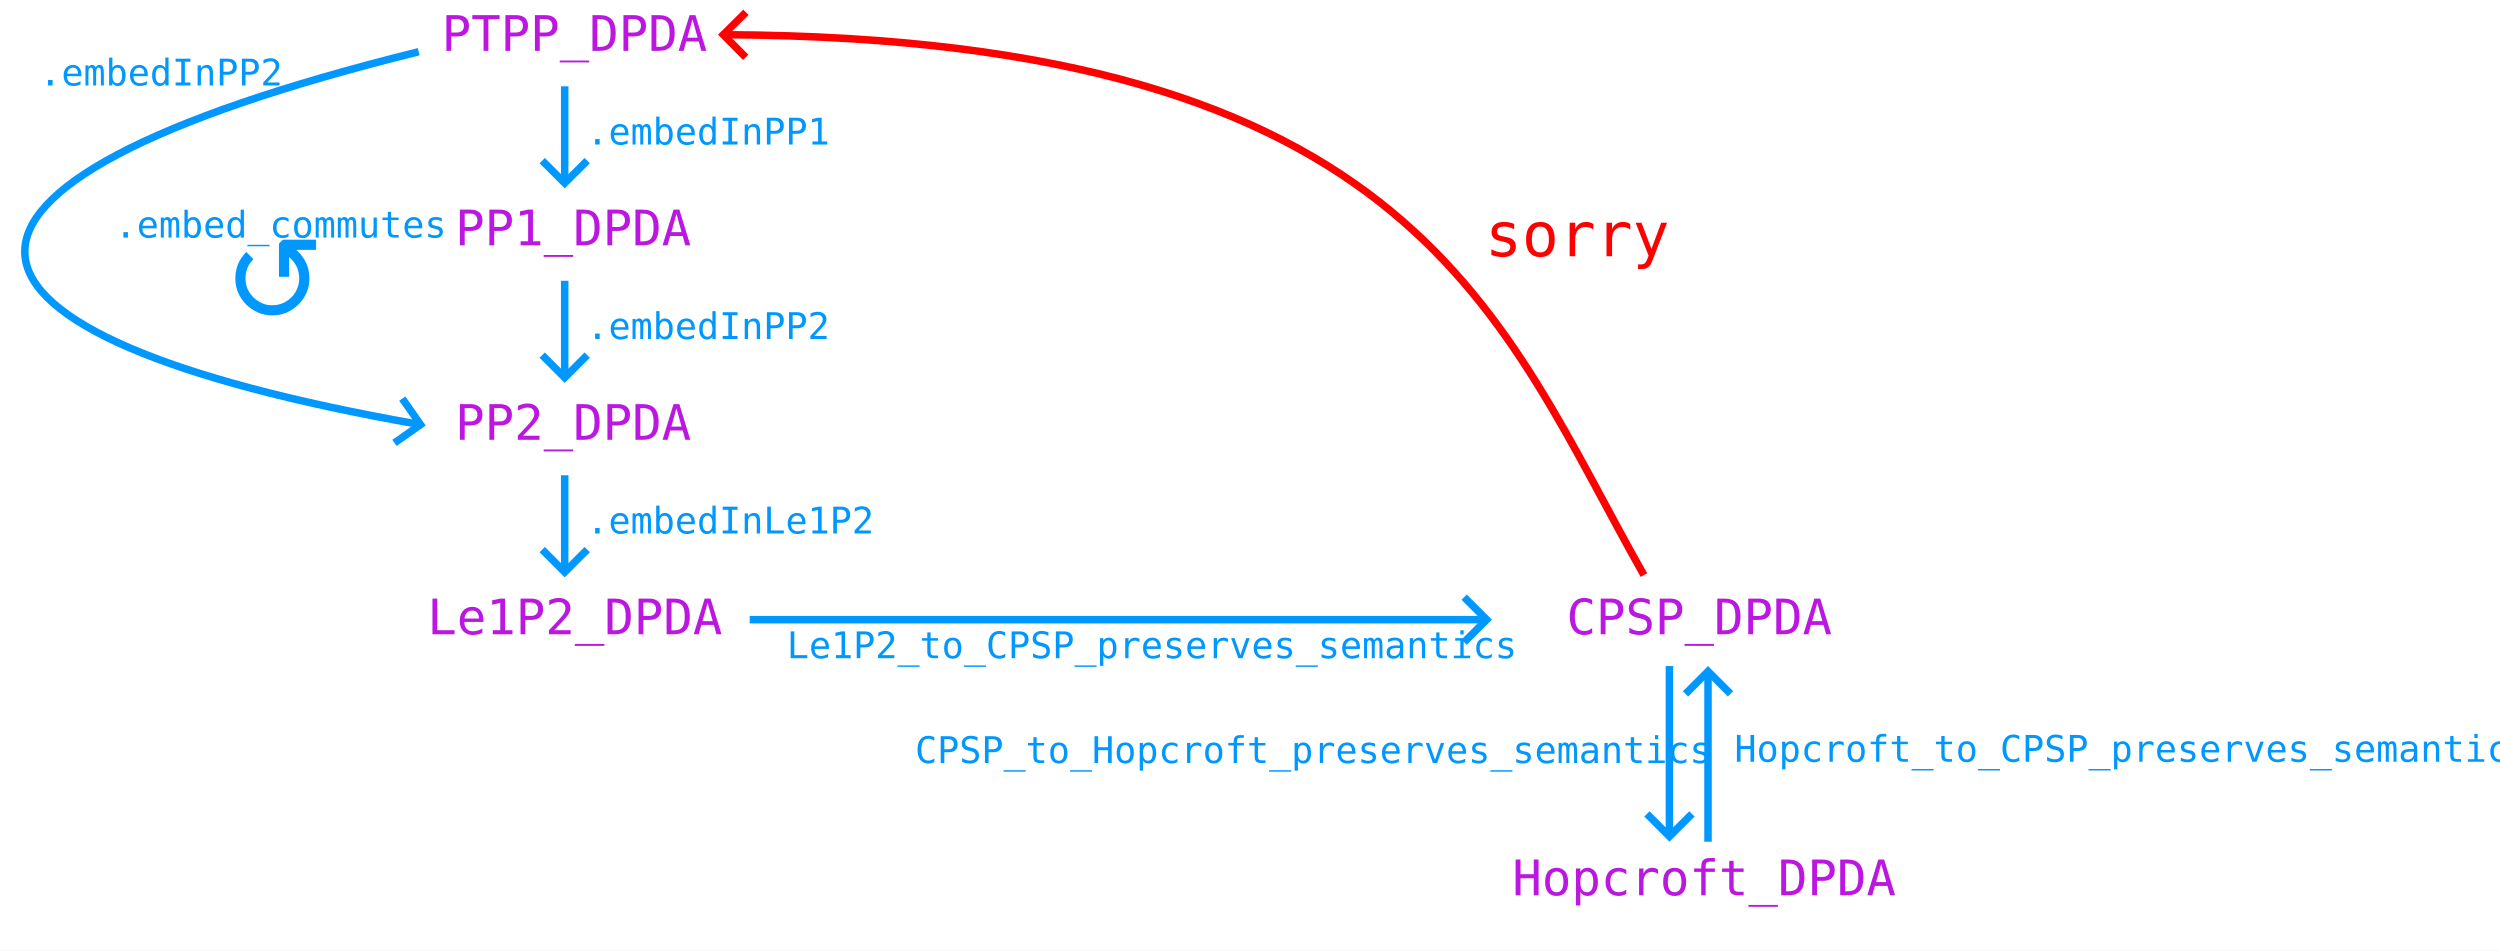
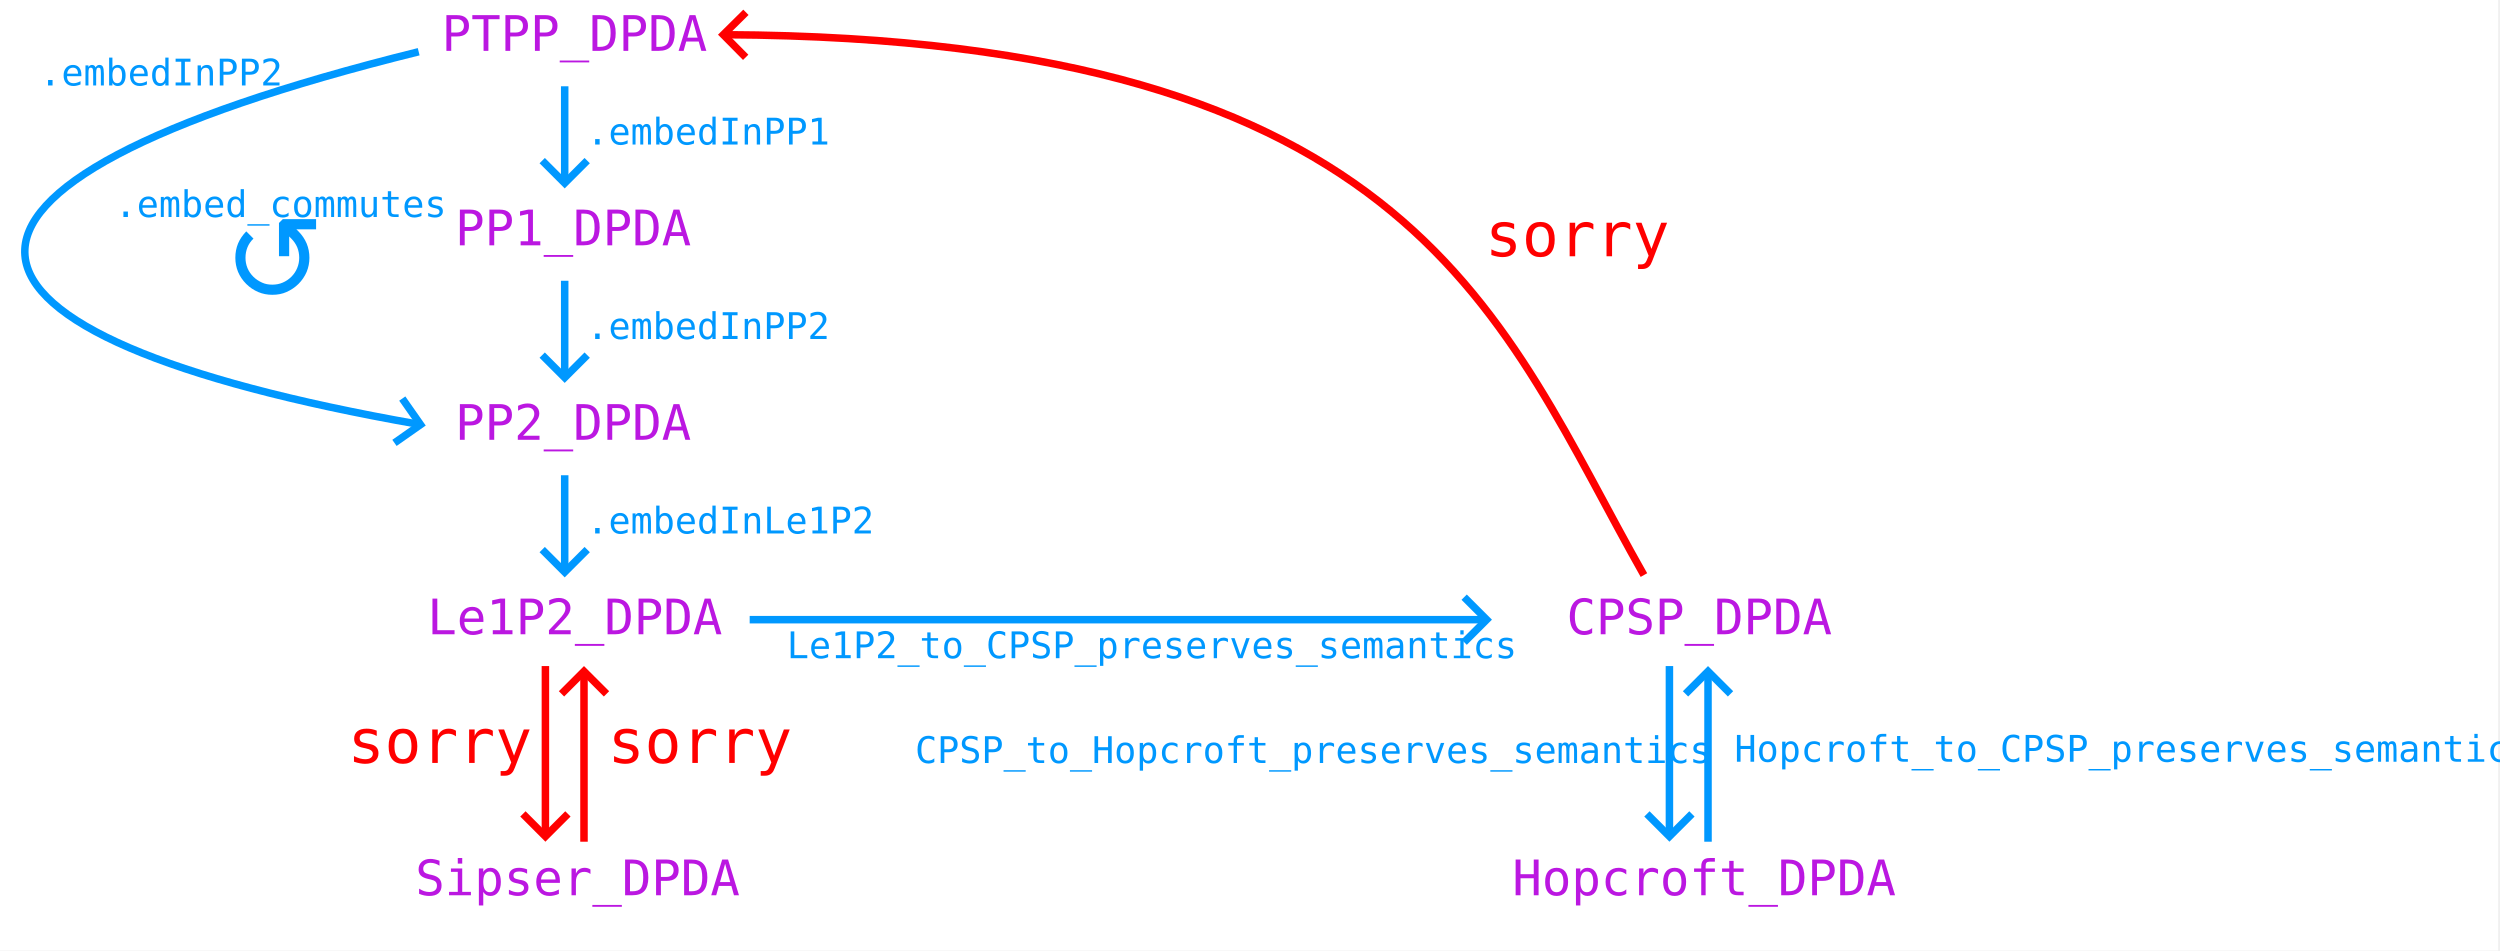
<svg xmlns="http://www.w3.org/2000/svg" width="719.854mm" height="273.688mm" viewBox="-120 0 719.854 273.688" version="1.1" id="svg1">
  <defs id="defs1">
    <marker style="overflow:visible" id="ArrowWide" refX="0" refY="0" orient="auto-start-reverse" markerWidth="1" markerHeight="1" viewBox="0 0 1 1" preserveAspectRatio="xMidYMid">
      <path style="fill:none;stroke:context-stroke;stroke-width:1;stroke-linecap:butt" d="M 3,-3 0,0 3,3" transform="rotate(180,0.125,0)" id="path2" />
    </marker>
  </defs>
  <g id="layer1">
-     <rect style="fill:#ffffff;fill-opacity:1;stroke:none;stroke-width:2.16;stroke-dasharray:none;stroke-opacity:1" id="rect15" width="719.854" height="273.688" x="-120" y="0" />
+     <rect style="fill:#ffffff;fill-opacity:1;stroke:none;stroke-width:2.16;stroke-dasharray:none;stroke-opacity:1" id="rect15" width="719.854" height="273.688" x="-120.543" y="0" />
    <text xml:space="preserve" style="font-size:14.111px;text-align:start;writing-mode:lr-tb;direction:ltr;text-anchor:start;fill:#bb17e1;fill-opacity:1;stroke-width:0.265" x="7.178" y="14.64" id="text1">
      <tspan id="tspan1" style="font-style:normal;font-variant:normal;font-weight:normal;font-stretch:normal;font-size:14.111px;font-family:Consolas;-inkscape-font-specification:Consolas;fill:#bb17e1;fill-opacity:1;stroke-width:0.265" x="7.178" y="14.64">PTPP_DPDA</tspan>
    </text>
    <text xml:space="preserve" style="font-size:14.111px;text-align:start;writing-mode:lr-tb;direction:ltr;text-anchor:start;fill:#bb17e1;fill-opacity:1;stroke-width:0.265" x="11.057" y="70.64" id="text2">
      <tspan id="tspan2" style="font-style:normal;font-variant:normal;font-weight:normal;font-stretch:normal;font-size:14.111px;font-family:Consolas;-inkscape-font-specification:Consolas;fill:#bb17e1;fill-opacity:1;stroke-width:0.265" x="11.057" y="70.64">PP1_DPDA</tspan>
    </text>
    <path style="fill:none;stroke:#0098ff;stroke-width:2.16;stroke-dasharray:none;stroke-opacity:1;marker-end:url(#ArrowWide)" d="M 42.6,24.844 V 52.188" id="path1" />
    <path style="fill:none;stroke:#0098ff;stroke-width:2.16;stroke-dasharray:none;stroke-opacity:1;marker-end:url(#ArrowWide)" d="M 42.6,80.844 V 108.188" id="path3" />
    <text xml:space="preserve" style="font-size:14.111px;text-align:start;writing-mode:lr-tb;direction:ltr;text-anchor:start;fill:#bb17e1;fill-opacity:1;stroke-width:0.265" x="11.057" y="126.64" id="text3">
      <tspan id="tspan3" style="font-style:normal;font-variant:normal;font-weight:normal;font-stretch:normal;font-size:14.111px;font-family:Consolas;-inkscape-font-specification:Consolas;fill:#bb17e1;fill-opacity:1;stroke-width:0.265" x="11.057" y="126.64">PP2_DPDA</tspan>
    </text>
    <path style="fill:none;stroke:#0098ff;stroke-width:2.16;stroke-dasharray:none;stroke-opacity:1;marker-end:url(#ArrowWide)" d="M 95.864,178.429 H 307.528" id="path4" />
    <path style="fill:none;stroke:#0098ff;stroke-width:2.16;stroke-dasharray:none;stroke-opacity:1;marker-end:url(#ArrowWide)" d="m 360.696,191.786 v 48.511" id="path5" />
    <path style="fill:none;stroke:#0098ff;stroke-width:2.16;stroke-dasharray:none;stroke-opacity:1;marker-end:url(#ArrowWide)" d="m 371.809,242.365 v -48.511" id="path6" />
    <text xml:space="preserve" style="font-size:14.111px;text-align:start;writing-mode:lr-tb;direction:ltr;text-anchor:start;fill:#bb17e1;fill-opacity:1;stroke-width:0.265" x="315.475" y="257.782" id="text6">
      <tspan id="tspan6" style="font-style:normal;font-variant:normal;font-weight:normal;font-stretch:normal;font-size:14.111px;font-family:Consolas;-inkscape-font-specification:Consolas;fill:#bb17e1;fill-opacity:1;stroke-width:0.265" x="315.475" y="257.782">Hopcroft_DPDA</tspan>
    </text>
    <text xml:space="preserve" style="font-size:10.583px;text-align:start;writing-mode:lr-tb;direction:ltr;text-anchor:start;fill:#0098ff;fill-opacity:1;stroke-width:0.265" x="48.834" y="41.612" id="text7">
      <tspan id="tspan7" style="font-style:normal;font-variant:normal;font-weight:normal;font-stretch:normal;font-size:10.583px;font-family:Consolas;-inkscape-font-specification:Consolas;fill:#0098ff;fill-opacity:1;stroke-width:0.265" x="48.834" y="41.612">.embedInPP1</tspan>
    </text>
    <text xml:space="preserve" style="font-size:10.583px;text-align:start;writing-mode:lr-tb;direction:ltr;text-anchor:start;fill:#0098ff;fill-opacity:1;stroke-width:0.265" x="48.835" y="97.612" id="text8">
      <tspan id="tspan8" style="font-style:normal;font-variant:normal;font-weight:normal;font-stretch:normal;font-size:10.583px;font-family:Consolas;-inkscape-font-specification:Consolas;fill:#0098ff;fill-opacity:1;stroke-width:0.265" x="48.835" y="97.612">.embedInPP2</tspan>
    </text>
    <path style="fill:none;stroke:#0098ff;stroke-width:2.16;stroke-dasharray:none;stroke-opacity:1;marker-end:url(#ArrowWide)" d="m 0.555,14.895 c -157.165,38.956 -145.148,81.742 0,107.28" id="path8" />
    <text xml:space="preserve" style="font-size:10.583px;text-align:start;writing-mode:lr-tb;direction:ltr;text-anchor:start;fill:#0098ff;fill-opacity:1;stroke-width:0.265" x="-108.694" y="24.611" id="text9">
      <tspan id="tspan9" style="font-style:normal;font-variant:normal;font-weight:normal;font-stretch:normal;font-size:10.583px;font-family:Consolas;-inkscape-font-specification:Consolas;fill:#0098ff;fill-opacity:1;stroke-width:0.265" x="-108.694" y="24.611">.embedInPP2</tspan>
    </text>
-     <text xml:space="preserve" style="font-size:35.278px;text-align:start;writing-mode:lr-tb;direction:ltr;text-anchor:start;fill:#0098ff;fill-opacity:1;stroke-width:0.265" x="-55.875" y="93.001" id="text10">
-       <tspan id="tspan10" style="font-style:normal;font-variant:normal;font-weight:normal;font-stretch:normal;font-size:35.278px;font-family:'メイリオ';-inkscape-font-specification:'メイリオ';fill:#0098ff;fill-opacity:1;stroke-width:0.265" x="-55.875" y="93.001">↺</tspan>
-     </text>
-     <text xml:space="preserve" style="font-size:10.583px;text-align:start;writing-mode:lr-tb;direction:ltr;text-anchor:start;fill:#0098ff;fill-opacity:1;stroke-width:0.265" x="-86.996" y="68.411" id="text11">
-       <tspan id="tspan11" style="font-style:normal;font-variant:normal;font-weight:normal;font-stretch:normal;font-size:10.583px;font-family:Consolas;-inkscape-font-specification:Consolas;fill:#0098ff;fill-opacity:1;stroke-width:0.265" x="-86.996" y="68.411">.embed_commutes</tspan>
-     </text>
+     <g id="g466" transform="translate(0,-5.926251)">
+       <text xml:space="preserve" style="font-size:35.278px;text-align:start;writing-mode:lr-tb;direction:ltr;text-anchor:start;fill:#0098ff;fill-opacity:1;stroke-width:0.265" x="-55.875" y="93.001" id="text10">
+         <tspan id="tspan10" style="font-style:normal;font-variant:normal;font-weight:normal;font-stretch:normal;font-size:35.278px;font-family:'メイリオ';-inkscape-font-specification:'メイリオ';fill:#0098ff;fill-opacity:1;stroke-width:0.265" x="-55.875" y="93.001">↺</tspan>
+       </text>
+       <text xml:space="preserve" style="font-size:10.583px;text-align:start;writing-mode:lr-tb;direction:ltr;text-anchor:start;fill:#0098ff;fill-opacity:1;stroke-width:0.265" x="-86.996" y="68.411" id="text11">
+         <tspan id="tspan11" style="font-style:normal;font-variant:normal;font-weight:normal;font-stretch:normal;font-size:10.583px;font-family:Consolas;-inkscape-font-specification:Consolas;fill:#0098ff;fill-opacity:1;stroke-width:0.265" x="-86.996" y="68.411">.embed_commutes</tspan>
+       </text>
+     </g>
    <path style="fill:none;stroke:#0098ff;stroke-width:2.16;stroke-dasharray:none;stroke-opacity:1;marker-end:url(#ArrowWide)" d="m 42.6,136.844 v 27.345" id="path11" />
    <text xml:space="preserve" style="font-size:14.111px;text-align:start;writing-mode:lr-tb;direction:ltr;text-anchor:start;fill:#bb17e1;fill-opacity:1;stroke-width:0.265" x="331.057" y="182.64" id="text4">
      <tspan id="tspan4" style="font-style:normal;font-variant:normal;font-weight:normal;font-stretch:normal;font-size:14.111px;font-family:Consolas;-inkscape-font-specification:Consolas;fill:#bb17e1;fill-opacity:1;stroke-width:0.265" x="331.057" y="182.64">CPSP_DPDA</tspan>
    </text>
    <text xml:space="preserve" style="font-size:14.111px;text-align:start;writing-mode:lr-tb;direction:ltr;text-anchor:start;fill:#bb17e1;fill-opacity:1;stroke-width:0.265" x="3.04" y="182.641" id="text12">
      <tspan id="tspan12" style="font-style:normal;font-variant:normal;font-weight:normal;font-stretch:normal;font-size:14.111px;font-family:Consolas;-inkscape-font-specification:Consolas;fill:#bb17e1;fill-opacity:1;stroke-width:0.265" x="3.04" y="182.641">Le1P2_DPDA</tspan>
    </text>
    <text xml:space="preserve" style="font-size:10.583px;text-align:start;writing-mode:lr-tb;direction:ltr;text-anchor:start;fill:#0098ff;fill-opacity:1;stroke-width:0.265" x="48.835" y="153.612" id="text13">
      <tspan id="tspan13" style="font-style:normal;font-variant:normal;font-weight:normal;font-stretch:normal;font-size:10.583px;font-family:Consolas;-inkscape-font-specification:Consolas;fill:#0098ff;fill-opacity:1;stroke-width:0.265" x="48.835" y="153.612">.embedInLe1P2</tspan>
    </text>
    <text xml:space="preserve" style="font-size:10.583px;text-align:start;writing-mode:lr-tb;direction:ltr;text-anchor:start;fill:#0098ff;fill-opacity:1;stroke-width:0.265" x="106.56" y="189.519" id="text14">
      <tspan id="tspan14" style="font-style:normal;font-variant:normal;font-weight:normal;font-stretch:normal;font-size:10.583px;font-family:Consolas;-inkscape-font-specification:Consolas;fill:#0098ff;fill-opacity:1;stroke-width:0.265" x="106.56" y="189.519">Le1P2_to_CPSP_preserves_semantics</tspan>
    </text>
    <text xml:space="preserve" style="font-size:10.583px;text-align:start;writing-mode:lr-tb;direction:ltr;text-anchor:start;fill:#0098ff;fill-opacity:1;stroke-width:0.265" x="143.481" y="219.698" id="text15">
      <tspan id="tspan15" style="font-style:normal;font-variant:normal;font-weight:normal;font-stretch:normal;font-size:10.583px;font-family:Consolas;-inkscape-font-specification:Consolas;fill:#0098ff;fill-opacity:1;stroke-width:0.265" x="143.481" y="219.698">CPSP_to_Hopcroft_preserves_semantics</tspan>
    </text>
    <text xml:space="preserve" style="font-size:10.583px;text-align:start;writing-mode:lr-tb;direction:ltr;text-anchor:start;fill:#0098ff;fill-opacity:1;stroke-width:0.265" x="379.428" y="219.337" id="text16">
      <tspan id="tspan16" style="font-style:normal;font-variant:normal;font-weight:normal;font-stretch:normal;font-size:10.583px;font-family:Consolas;-inkscape-font-specification:Consolas;fill:#0098ff;fill-opacity:1;stroke-width:0.265" x="379.428" y="219.337">Hopcroft_to_CPSP_preserves_semantics</tspan>
    </text>
    <path style="fill:none;stroke:#ff0000;stroke-width:2.16;stroke-dasharray:none;stroke-opacity:1;marker-end:url(#ArrowWide)" d="M 353.354,165.585 C 311.869,92.47 288.648,11.044 88.807,9.993" id="path16" />
    <text xml:space="preserve" style="font-size:17.639px;text-align:start;writing-mode:lr-tb;direction:ltr;text-anchor:start;fill:#ff0000;fill-opacity:1;stroke-width:0.265" x="307.605" y="73.782" id="text17">
      <tspan id="tspan17" style="font-style:normal;font-variant:normal;font-weight:normal;font-stretch:normal;font-size:17.639px;font-family:Consolas;-inkscape-font-specification:Consolas;fill:#ff0000;fill-opacity:1;stroke-width:0.265" x="307.605" y="73.782">sorry</tspan>
    </text>
+     <text xml:space="preserve" style="font-size:14.111px;text-align:start;writing-mode:lr-tb;direction:ltr;text-anchor:start;fill:#bb17e1;fill-opacity:1;stroke-width:0.265" x="-0.418" y="257.782" id="text288">
+       <tspan id="tspan286" style="font-style:normal;font-variant:normal;font-weight:normal;font-stretch:normal;font-size:14.111px;font-family:Consolas;-inkscape-font-specification:Consolas;fill:#bb17e1;fill-opacity:1;stroke-width:0.265" x="-0.418" y="257.782">Sipser_DPDA</tspan>
+     </text>
+     <g id="g344" transform="translate(-238.9852)" style="stroke:#ff0000">
+       <path style="fill:none;stroke:#ff0000;stroke-width:2.16;stroke-dasharray:none;stroke-opacity:1;marker-end:url(#ArrowWide)" d="m 276.029,191.786 v 48.511" id="path338" />
+       <path style="fill:none;stroke:#ff0000;stroke-width:2.16;stroke-dasharray:none;stroke-opacity:1;marker-end:url(#ArrowWide)" d="m 287.142,242.365 v -48.511" id="path340" />
+     </g>
+     <text xml:space="preserve" style="font-size:17.639px;text-align:start;writing-mode:lr-tb;direction:ltr;text-anchor:start;fill:#ff0000;fill-opacity:1;stroke-width:0.265" x="-19.902" y="219.686" id="text400">
+       <tspan id="tspan398" style="font-style:normal;font-variant:normal;font-weight:normal;font-stretch:normal;font-size:17.639px;font-family:Consolas;-inkscape-font-specification:Consolas;fill:#ff0000;fill-opacity:1;stroke-width:0.265" x="-19.902" y="219.686">sorry</tspan>
+     </text>
+     <text xml:space="preserve" style="font-size:17.639px;text-align:start;writing-mode:lr-tb;direction:ltr;text-anchor:start;fill:#ff0000;fill-opacity:1;stroke-width:0.265" x="54.984" y="219.686" id="text404">
+       <tspan id="tspan402" style="font-style:normal;font-variant:normal;font-weight:normal;font-stretch:normal;font-size:17.639px;font-family:Consolas;-inkscape-font-specification:Consolas;fill:#ff0000;fill-opacity:1;stroke-width:0.265" x="54.984" y="219.686">sorry</tspan>
+     </text>
  </g>
</svg>
